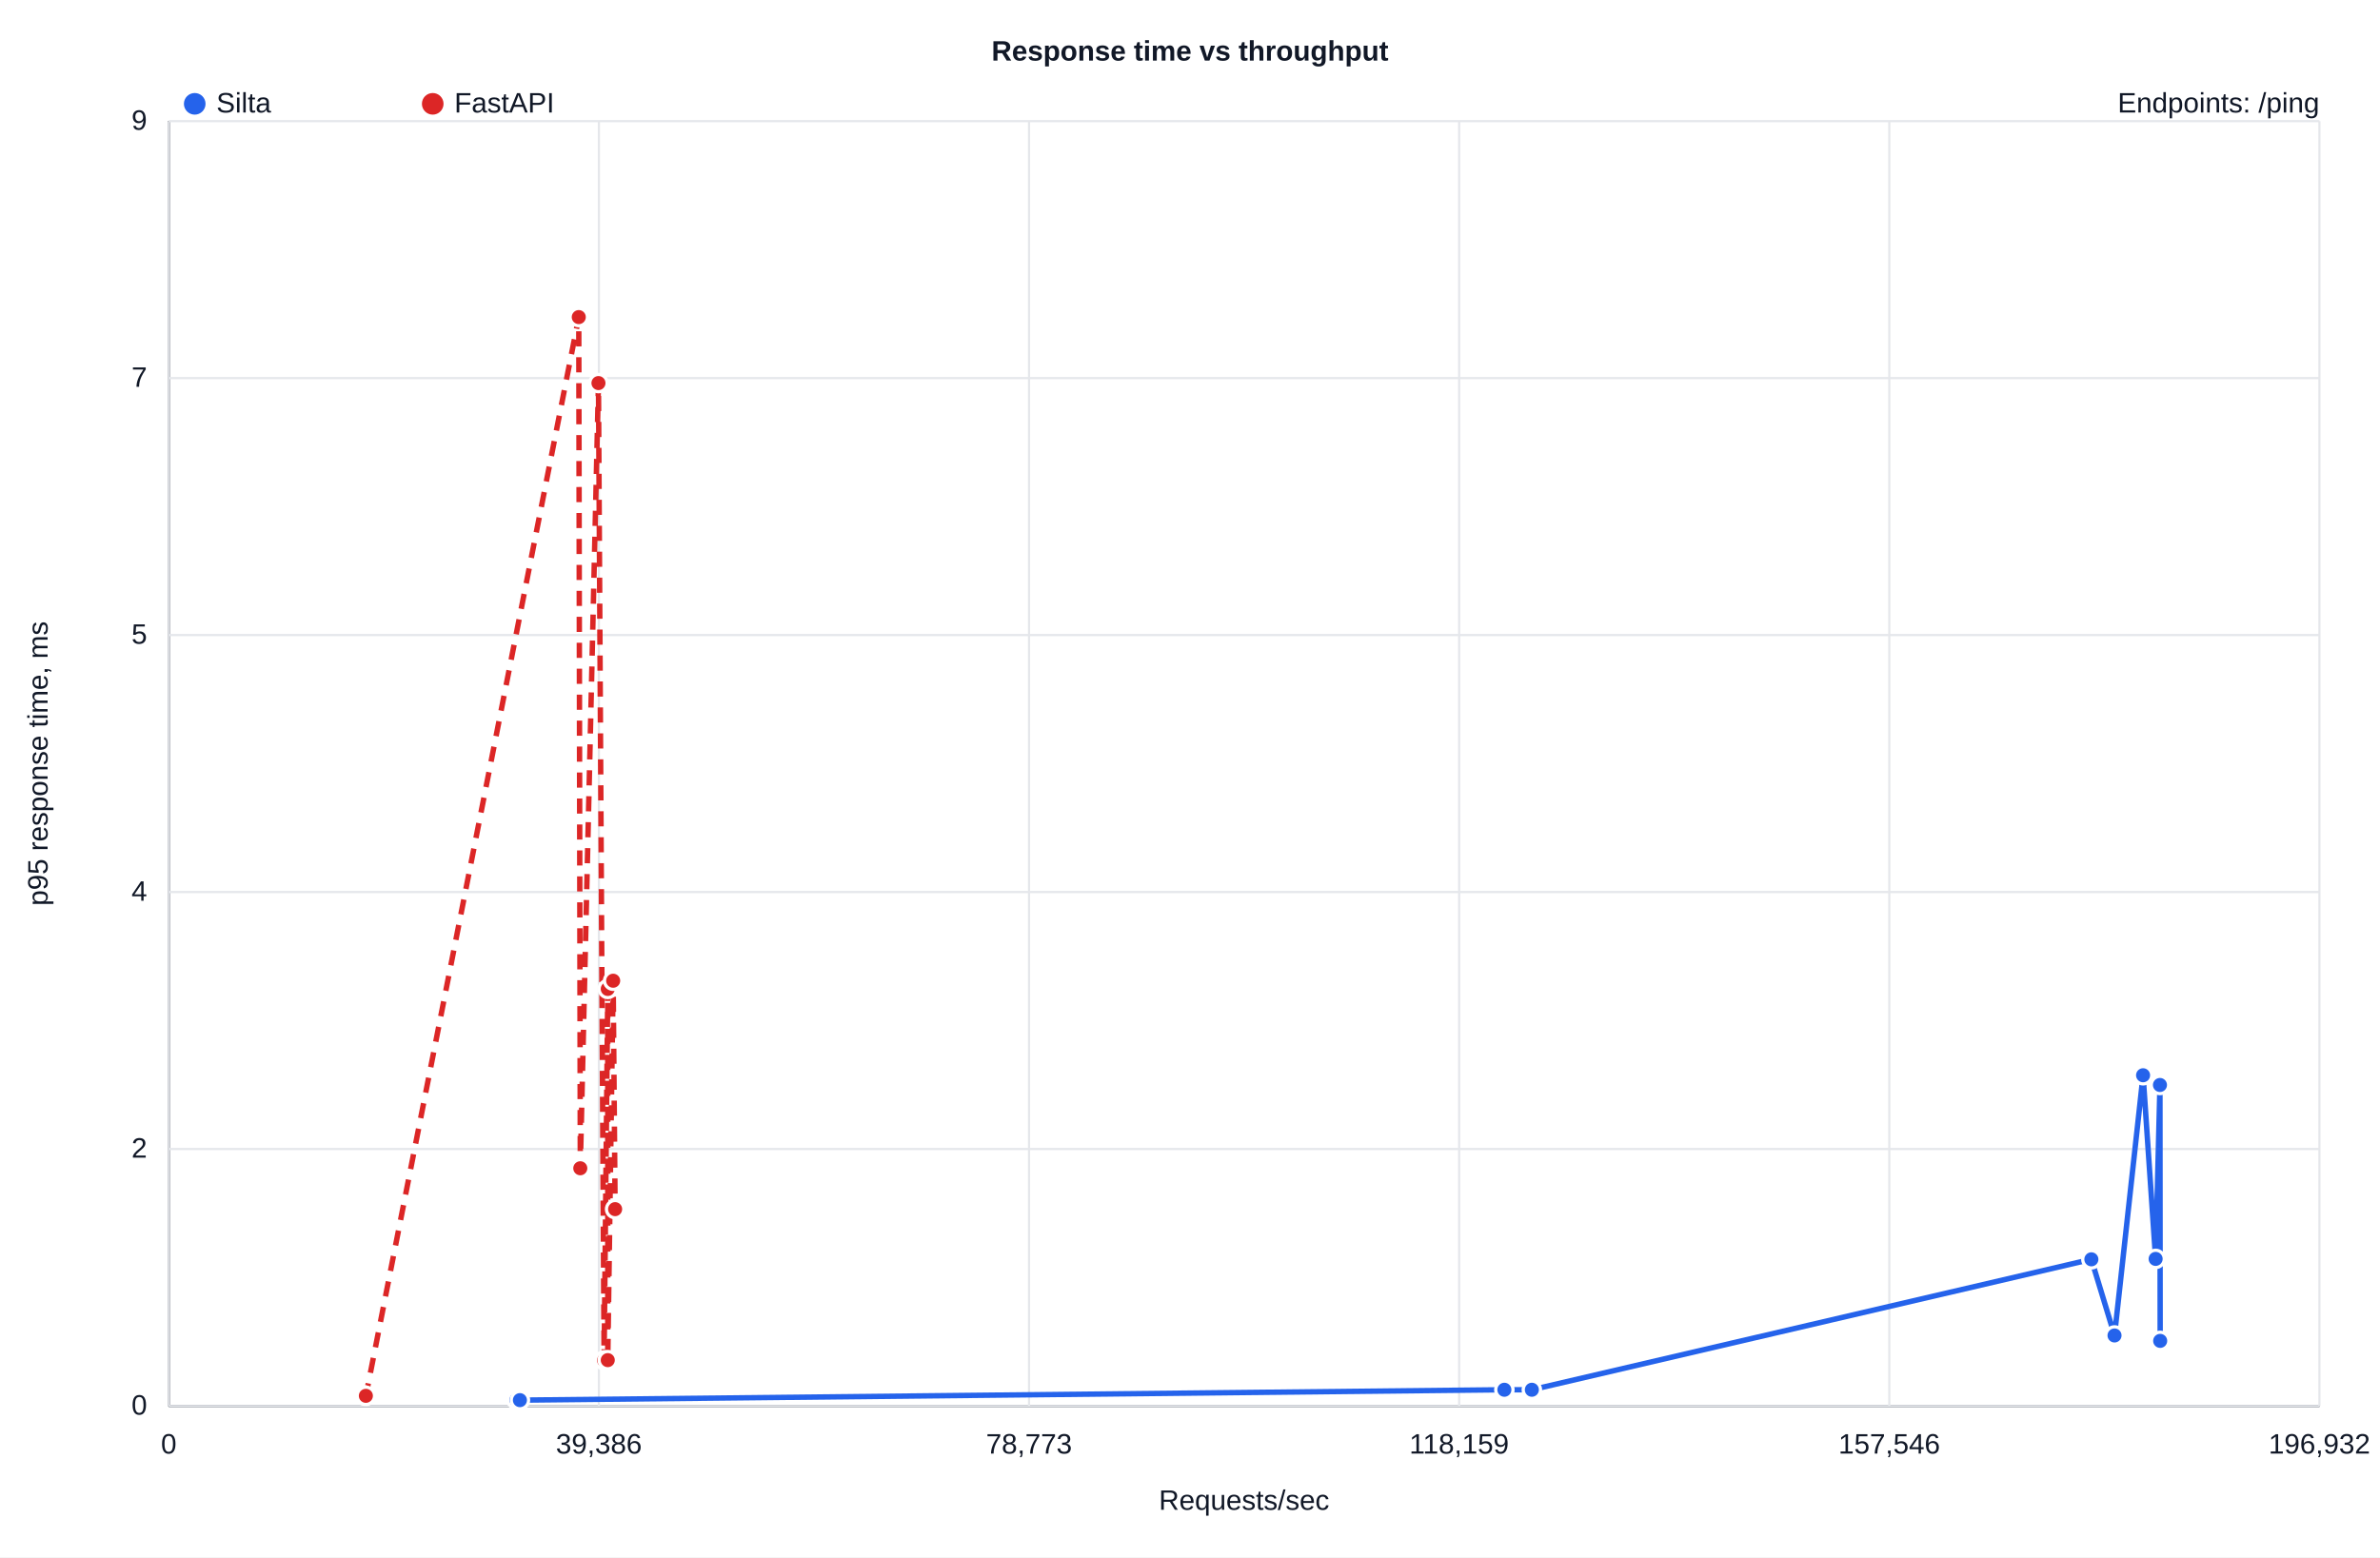
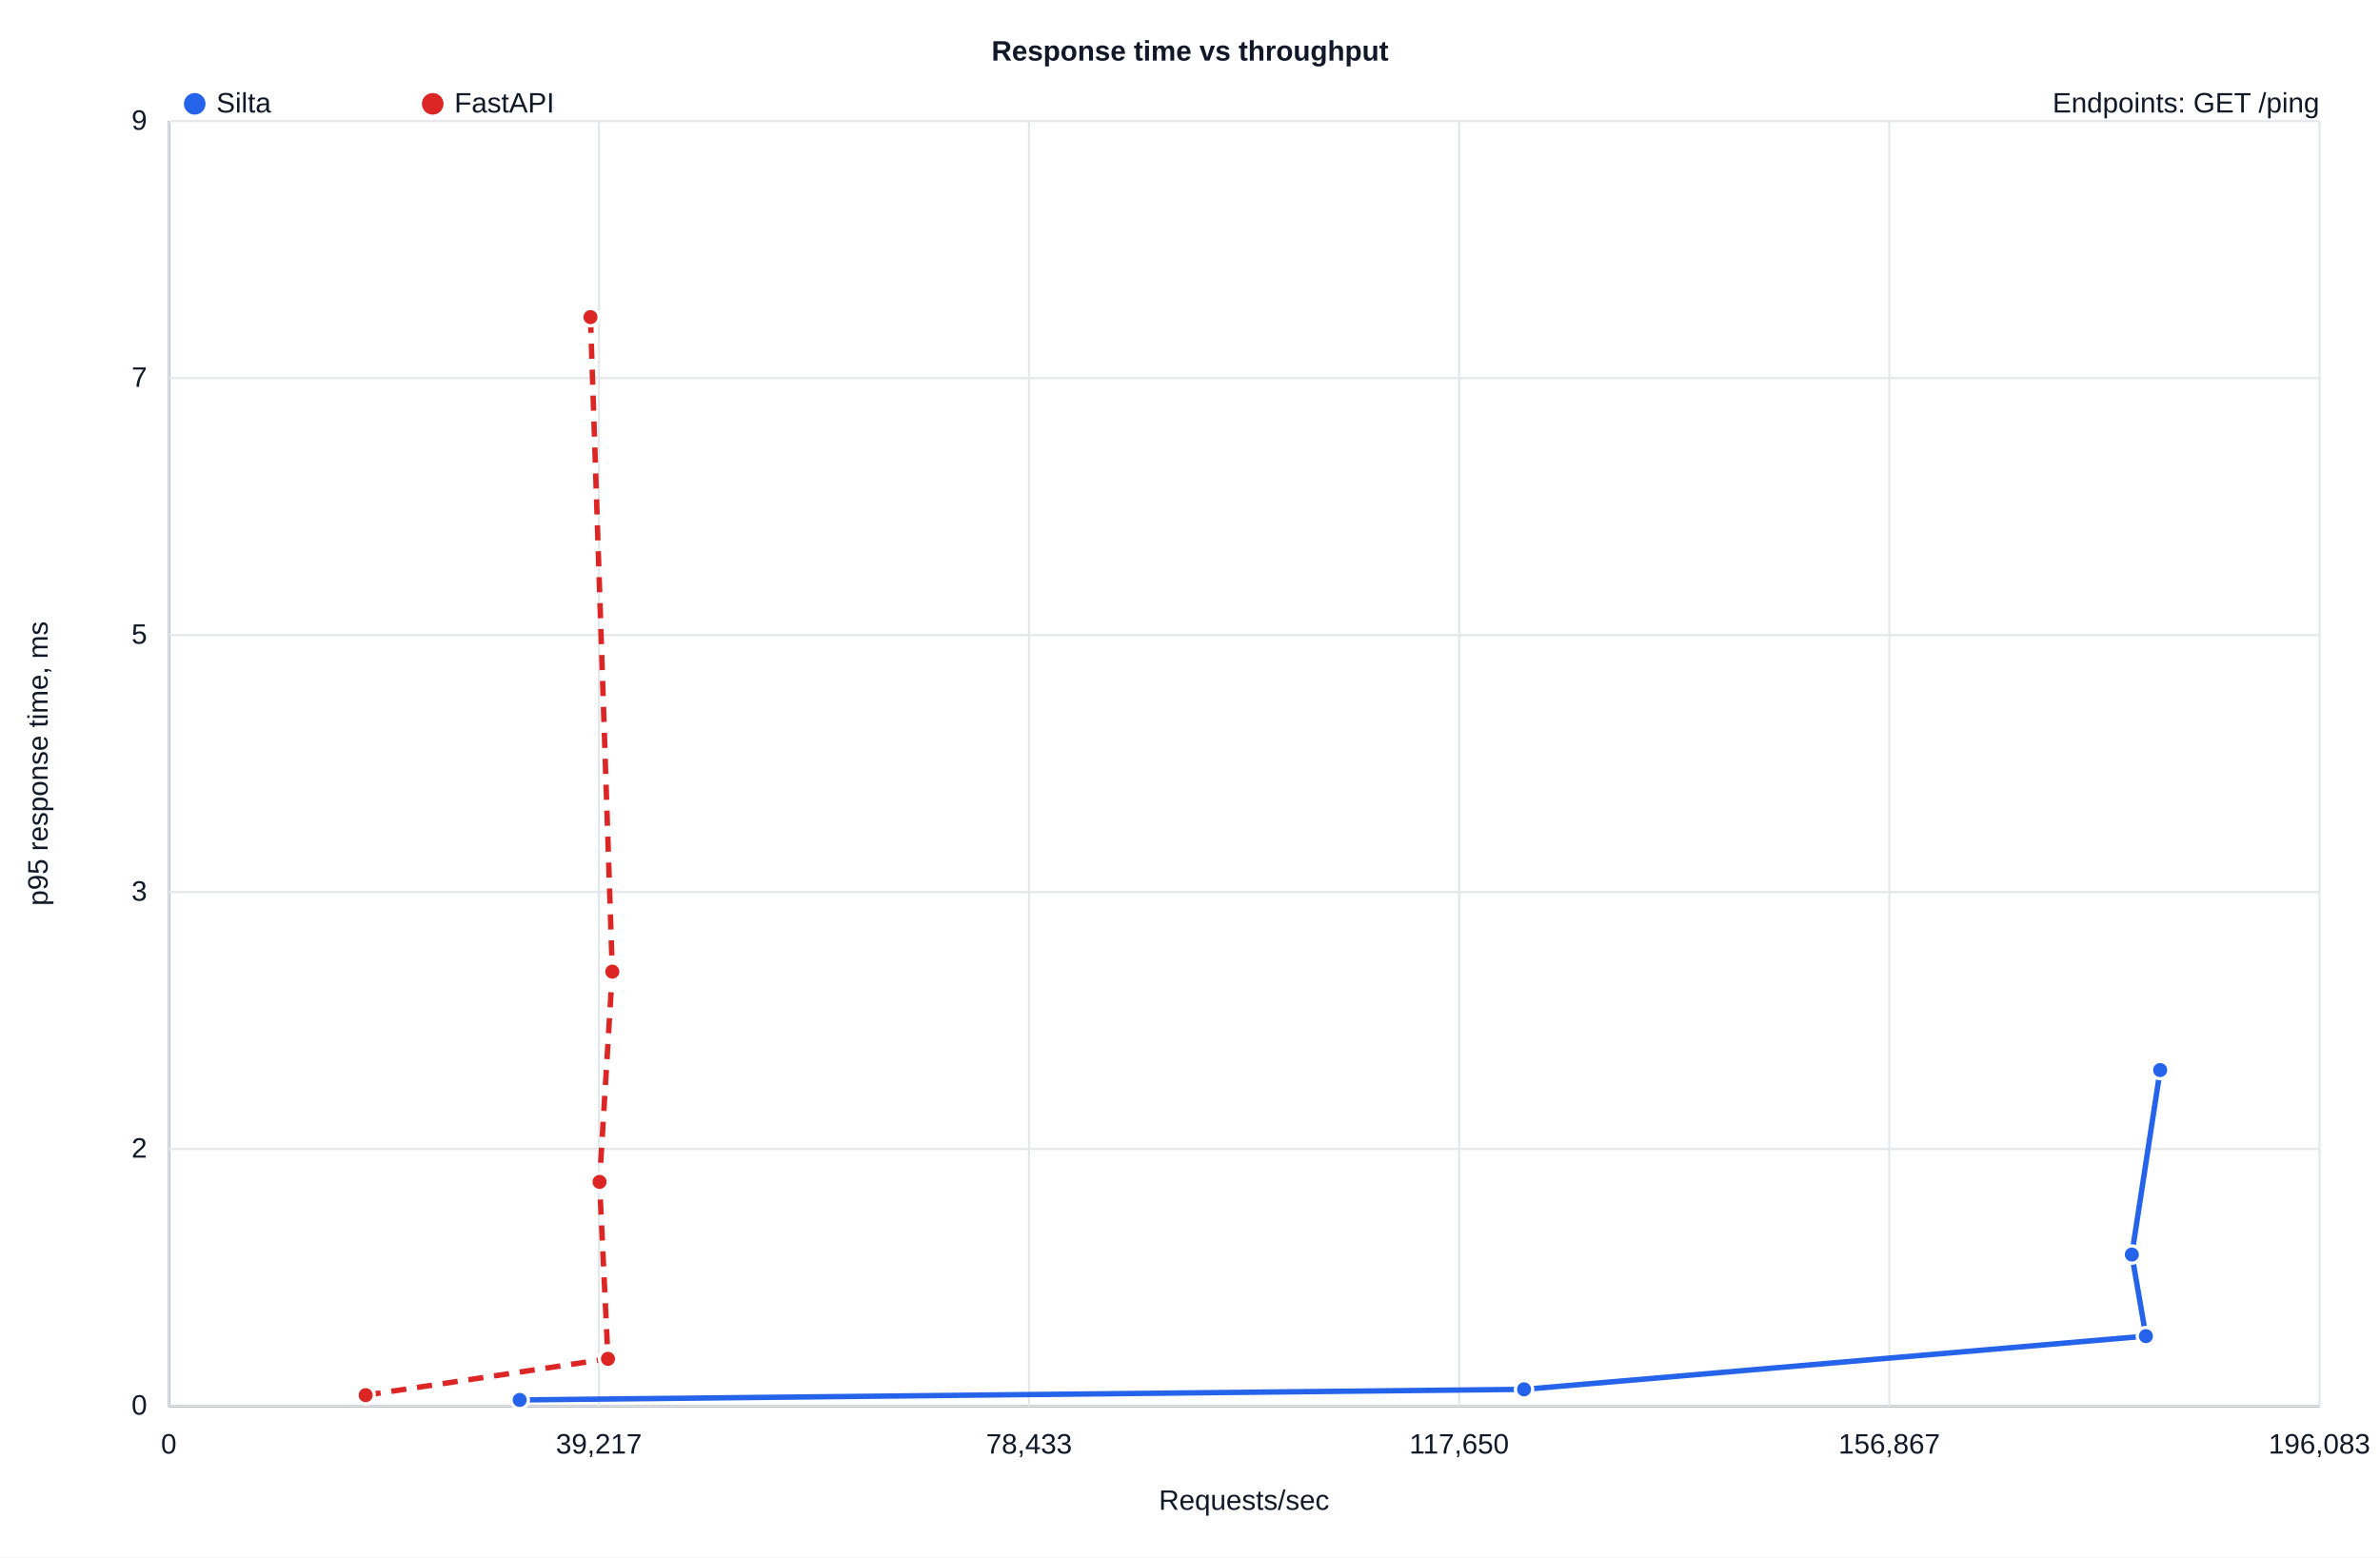
<svg xmlns="http://www.w3.org/2000/svg" viewBox="0 0 1100 720" width="1100" height="720">
  <rect width="100%" height="100%" fill="white" />
  <style>text{font-family:Arial,sans-serif;font-size:13px;fill:#111827}.axis{stroke:#111827;stroke-width:1}.grid{stroke:#e5e7eb;stroke-width:1}.series{fill:none;stroke-width:2.5}.point{stroke:white;stroke-width:1.5}</style>
  <text x="550.0" y="28" text-anchor="middle" font-size="18" font-weight="700">Response time vs throughput</text>
  <line class="axis" x1="78" y1="56" x2="78" y2="650" />
  <line class="axis" x1="78" y1="650" x2="1072" y2="650" />
  <text x="575.0" y="698" text-anchor="middle">Requests/sec</text>
  <text transform="translate(22 353.0) rotate(-90)" text-anchor="middle">p95 response time, ms</text>
  <line class="grid" x1="78" y1="650.0" x2="1072" y2="650.0" />
  <text x="68" y="654.0" text-anchor="end">0</text>
  <line class="grid" x1="78" y1="531.2" x2="1072" y2="531.2" />
  <text x="68" y="535.2" text-anchor="end">2</text>
  <line class="grid" x1="78" y1="412.4" x2="1072" y2="412.4" />
-   <text x="68" y="416.4" text-anchor="end">4</text>
+   <text x="68" y="416.4" text-anchor="end">3</text>
  <line class="grid" x1="78" y1="293.6" x2="1072" y2="293.6" />
  <text x="68" y="297.6" text-anchor="end">5</text>
  <line class="grid" x1="78" y1="174.8" x2="1072" y2="174.8" />
  <text x="68" y="178.8" text-anchor="end">7</text>
  <line class="grid" x1="78" y1="56.0" x2="1072" y2="56.0" />
  <text x="68" y="60.0" text-anchor="end">9</text>
  <line class="grid" x1="78.0" y1="56" x2="78.0" y2="650" />
  <text x="78.0" y="672" text-anchor="middle">0</text>
  <line class="grid" x1="276.8" y1="56" x2="276.8" y2="650" />
-   <text x="276.8" y="672" text-anchor="middle">39,386</text>
+   <text x="276.8" y="672" text-anchor="middle">39,217</text>
  <line class="grid" x1="475.6" y1="56" x2="475.6" y2="650" />
-   <text x="475.6" y="672" text-anchor="middle">78,773</text>
+   <text x="475.6" y="672" text-anchor="middle">78,433</text>
  <line class="grid" x1="674.4" y1="56" x2="674.4" y2="650" />
-   <text x="674.4" y="672" text-anchor="middle">118,159</text>
+   <text x="674.4" y="672" text-anchor="middle">117,650</text>
  <line class="grid" x1="873.2" y1="56" x2="873.2" y2="650" />
-   <text x="873.2" y="672" text-anchor="middle">157,546</text>
+   <text x="873.2" y="672" text-anchor="middle">156,867</text>
  <line class="grid" x1="1072.0" y1="56" x2="1072.0" y2="650" />
-   <text x="1072.0" y="672" text-anchor="middle">196,932</text>
+   <text x="1072.0" y="672" text-anchor="middle">196,083</text>
  <circle cx="90" cy="48" r="5" fill="#2563eb" />
  <text x="100" y="52">Silta</text>
  <circle cx="200" cy="48" r="5" fill="#dc2626" />
  <text x="210" y="52">FastAPI</text>
-   <path class="series" d="M 238.7 647.2 L 240.3 647.3 L 695.3 642.5 L 708.0 642.5 L 966.6 582.2 L 977.3 617.4 L 990.5 497.1 L 996.3 582.0 L 998.3 501.6 L 998.4 619.9" stroke="#2563eb" />
-   <circle class="point" cx="238.7" cy="647.2" r="4" fill="#2563eb" />
-   <circle class="point" cx="240.3" cy="647.3" r="4" fill="#2563eb" />
-   <circle class="point" cx="695.3" cy="642.5" r="4" fill="#2563eb" />
-   <circle class="point" cx="708.0" cy="642.5" r="4" fill="#2563eb" />
-   <circle class="point" cx="966.6" cy="582.2" r="4" fill="#2563eb" />
-   <circle class="point" cx="977.3" cy="617.4" r="4" fill="#2563eb" />
-   <circle class="point" cx="990.5" cy="497.1" r="4" fill="#2563eb" />
-   <circle class="point" cx="996.3" cy="582.0" r="4" fill="#2563eb" />
-   <circle class="point" cx="998.3" cy="501.6" r="4" fill="#2563eb" />
-   <circle class="point" cx="998.4" cy="619.9" r="4" fill="#2563eb" />
-   <path class="series" d="M 168.0 645.0 L 169.1 645.3 L 267.5 146.6 L 268.2 540.1 L 276.6 177.1 L 279.2 628.9 L 280.9 457.2 L 280.9 628.8 L 283.4 453.4 L 284.3 559.0" stroke="#dc2626" stroke-dasharray="7 5" />
-   <circle class="point" cx="168.0" cy="645.0" r="4" fill="#dc2626" />
-   <circle class="point" cx="169.1" cy="645.3" r="4" fill="#dc2626" />
-   <circle class="point" cx="267.5" cy="146.6" r="4" fill="#dc2626" />
-   <circle class="point" cx="268.2" cy="540.1" r="4" fill="#dc2626" />
-   <circle class="point" cx="276.6" cy="177.1" r="4" fill="#dc2626" />
-   <circle class="point" cx="279.2" cy="628.9" r="4" fill="#dc2626" />
-   <circle class="point" cx="280.9" cy="457.2" r="4" fill="#dc2626" />
-   <circle class="point" cx="280.9" cy="628.8" r="4" fill="#dc2626" />
-   <circle class="point" cx="283.4" cy="453.4" r="4" fill="#dc2626" />
-   <circle class="point" cx="284.3" cy="559.0" r="4" fill="#dc2626" />
-   <text x="1072" y="52" text-anchor="end">Endpoints: /ping</text>
+   <path class="series" d="M 240.2 647.2 L 704.4 642.3 L 991.8 617.7 L 985.3 580.0 L 998.4 494.7" stroke="#2563eb" />
+   <circle class="point" cx="240.2" cy="647.2" r="4" fill="#2563eb" />
+   <circle class="point" cx="704.4" cy="642.3" r="4" fill="#2563eb" />
+   <circle class="point" cx="991.8" cy="617.7" r="4" fill="#2563eb" />
+   <circle class="point" cx="985.3" cy="580.0" r="4" fill="#2563eb" />
+   <circle class="point" cx="998.4" cy="494.7" r="4" fill="#2563eb" />
+   <path class="series" d="M 169.0 645.0 L 281.0 628.2 L 277.1 546.4 L 283.0 449.2 L 272.9 146.6" stroke="#dc2626" stroke-dasharray="7 5" />
+   <circle class="point" cx="169.0" cy="645.0" r="4" fill="#dc2626" />
+   <circle class="point" cx="281.0" cy="628.2" r="4" fill="#dc2626" />
+   <circle class="point" cx="277.1" cy="546.4" r="4" fill="#dc2626" />
+   <circle class="point" cx="283.0" cy="449.2" r="4" fill="#dc2626" />
+   <circle class="point" cx="272.9" cy="146.6" r="4" fill="#dc2626" />
+   <text x="1072" y="52" text-anchor="end">Endpoints: GET /ping</text>
</svg>
